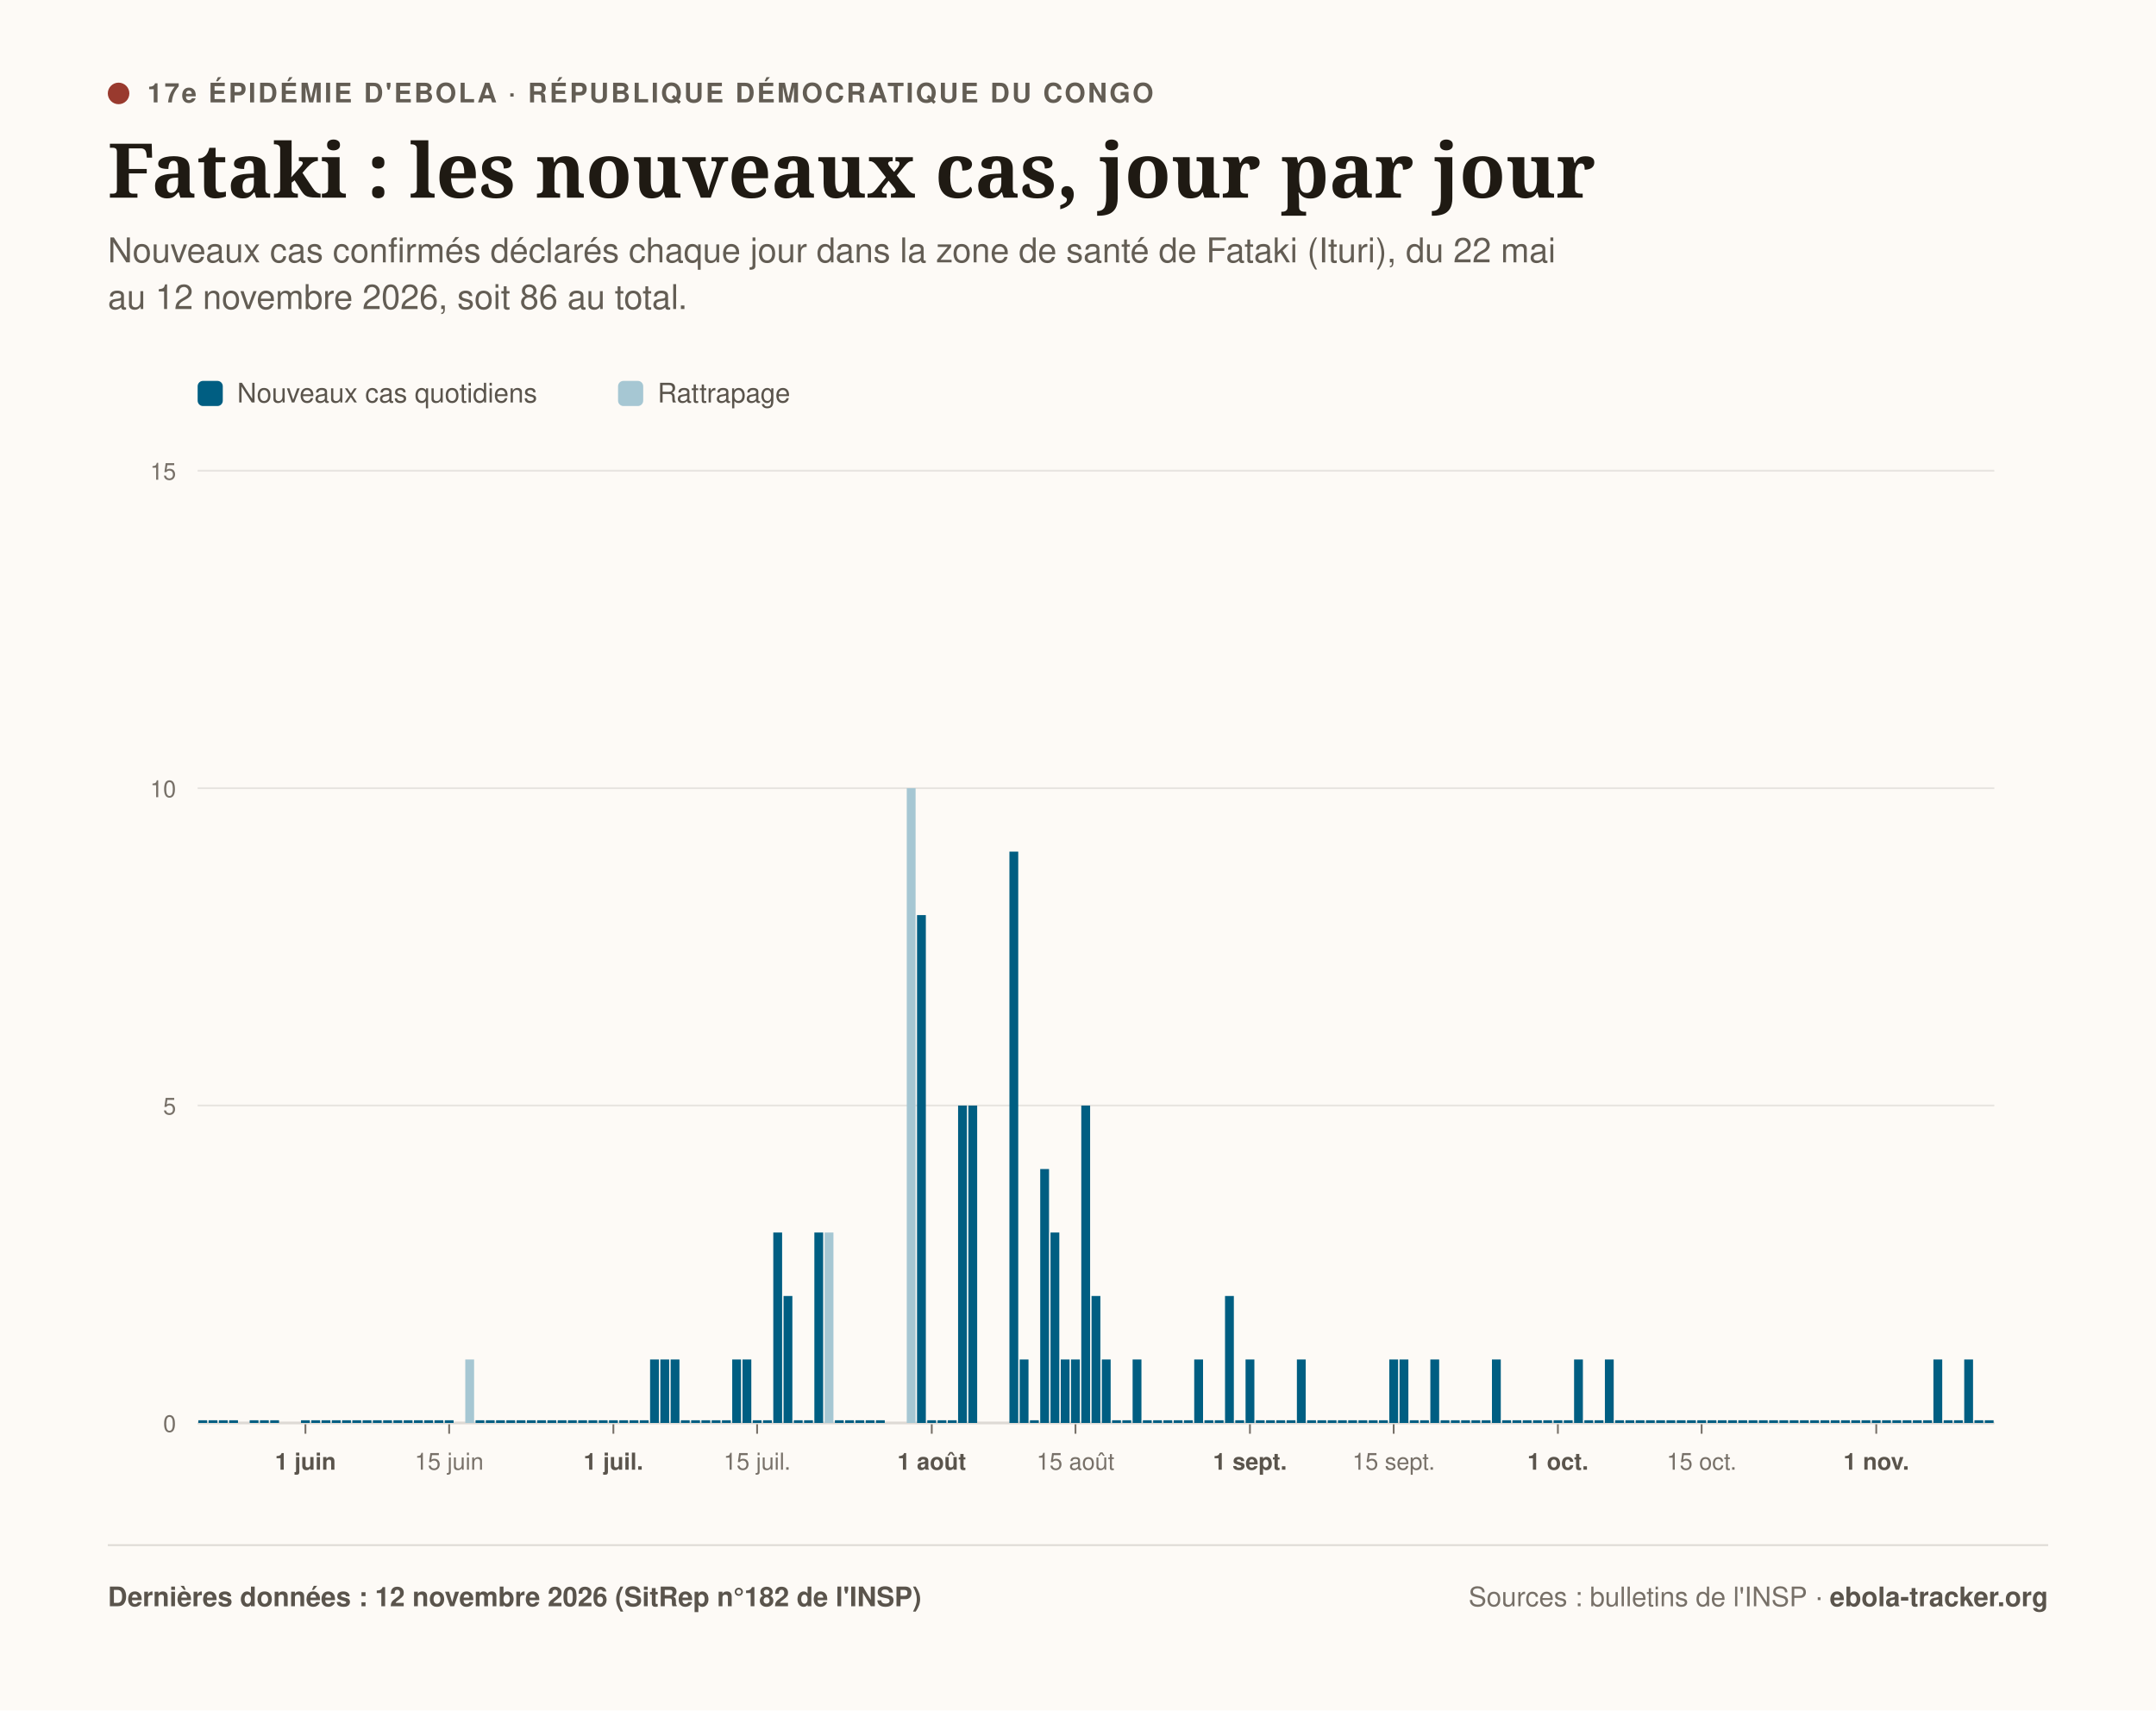
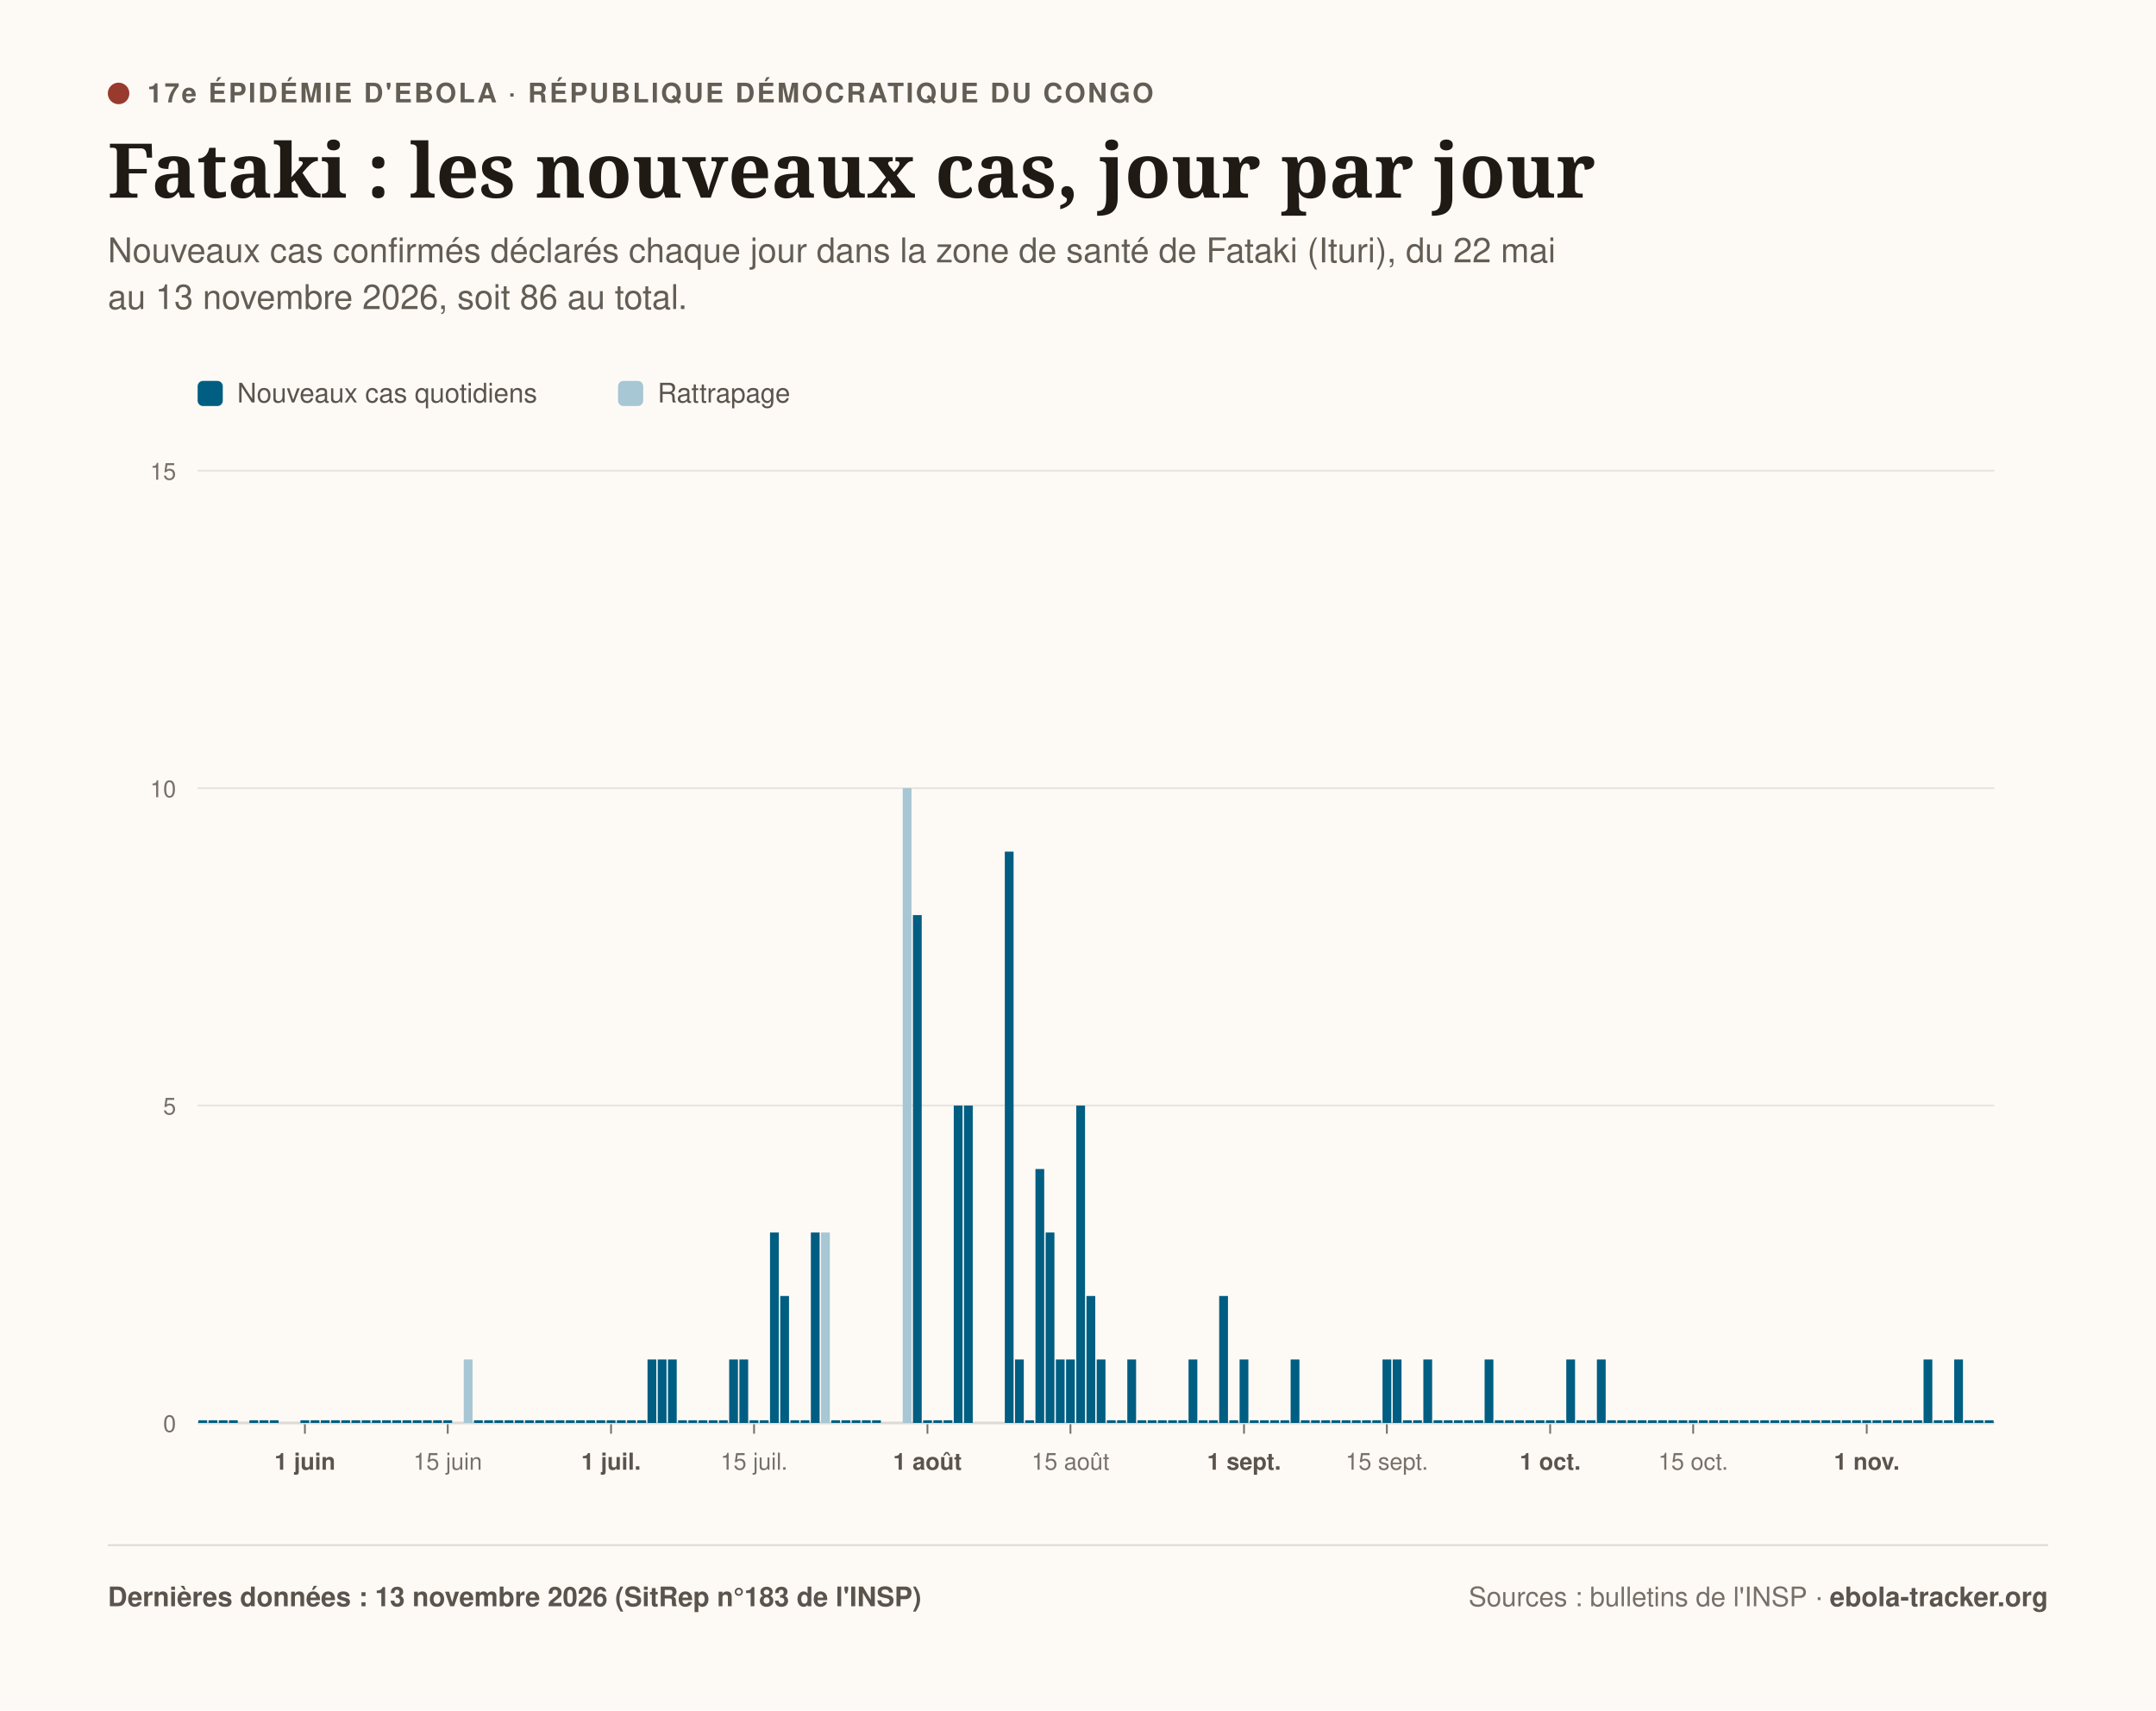
- <svg xmlns="http://www.w3.org/2000/svg" viewBox="0 0 1200 952" role="img" aria-label="Fataki : les nouveaux cas, jour par jour. Nouveaux cas confirmés déclarés chaque jour dans la zone de santé de Fataki (Ituri), du 22 mai au 12 novembre 2026, soit 86 au total.">
+ <svg xmlns="http://www.w3.org/2000/svg" viewBox="0 0 1200 952" role="img" aria-label="Fataki : les nouveaux cas, jour par jour. Nouveaux cas confirmés déclarés chaque jour dans la zone de santé de Fataki (Ituri), du 22 mai au 13 novembre 2026, soit 86 au total.">
  <rect width="1200" height="952" fill="#FDFAF6" />
  <circle cx="66" cy="52" r="6" fill="#993A2E" />
  <text x="82.0" y="57.0" font-family="'Public Sans',Helvetica,Arial,sans-serif" font-size="15" font-weight="700" fill="#635D54" text-anchor="start" letter-spacing=".08em">17e ÉPIDÉMIE D'EBOLA · RÉPUBLIQUE DÉMOCRATIQUE DU CONGO</text>
  <text x="60.0" y="110.0" font-family="'Source Serif 4',Georgia,serif" font-size="42" font-weight="600" fill="#1F1A13" text-anchor="start">Fataki : les nouveaux cas, jour par jour</text>
  <text x="60.0" y="146.0" font-family="'Public Sans',Helvetica,Arial,sans-serif" font-size="19" font-weight="400" fill="#635D54" text-anchor="start">Nouveaux cas confirmés déclarés chaque jour dans la zone de santé de Fataki (Ituri), du 22 mai</text>
-   <text x="60.0" y="172.0" font-family="'Public Sans',Helvetica,Arial,sans-serif" font-size="19" font-weight="400" fill="#635D54" text-anchor="start">au 12 novembre 2026, soit 86 au total.</text>
+   <text x="60.0" y="172.0" font-family="'Public Sans',Helvetica,Arial,sans-serif" font-size="19" font-weight="400" fill="#635D54" text-anchor="start">au 13 novembre 2026, soit 86 au total.</text>
  <rect x="110" y="212" width="14" height="14" rx="3" fill="#005E82" />
  <text x="132.0" y="224.0" font-family="'Public Sans',Helvetica,Arial,sans-serif" font-size="15" font-weight="400" fill="#5A544C" text-anchor="start">Nouveaux cas quotidiens</text>
  <rect x="344" y="212" width="14" height="14" rx="3" fill="#a6c7d3" />
  <text x="366.0" y="224.0" font-family="'Public Sans',Helvetica,Arial,sans-serif" font-size="15" font-weight="400" fill="#5A544C" text-anchor="start">Rattrapage</text>
  <line x1="110" x2="1110" y1="792.0" y2="792.0" stroke="#E7E4E0" />
  <text x="98.0" y="797.0" font-family="'Public Sans',Helvetica,Arial,sans-serif" font-size="13" font-weight="400" fill="#777068" text-anchor="end">0</text>
  <line x1="110" x2="1110" y1="615.3" y2="615.3" stroke="#E7E4E0" />
  <text x="98.0" y="620.3" font-family="'Public Sans',Helvetica,Arial,sans-serif" font-size="13" font-weight="400" fill="#777068" text-anchor="end">5</text>
  <line x1="110" x2="1110" y1="438.7" y2="438.7" stroke="#E7E4E0" />
  <text x="98.0" y="443.7" font-family="'Public Sans',Helvetica,Arial,sans-serif" font-size="13" font-weight="400" fill="#777068" text-anchor="end">10</text>
  <line x1="110" x2="1110" y1="262.0" y2="262.0" stroke="#E7E4E0" />
  <text x="98.0" y="267.0" font-family="'Public Sans',Helvetica,Arial,sans-serif" font-size="13" font-weight="400" fill="#777068" text-anchor="end">15</text>
-   <line x1="170.0" x2="170.0" y1="792" y2="798" stroke="#777068" />
-   <text x="170.0" y="818.0" font-family="'Public Sans',Helvetica,Arial,sans-serif" font-size="13" font-weight="600" fill="#5A544C" text-anchor="middle">1 juin</text>
-   <line x1="250.0" x2="250.0" y1="792" y2="798" stroke="#777068" />
-   <text x="250.0" y="818.0" font-family="'Public Sans',Helvetica,Arial,sans-serif" font-size="13" font-weight="400" fill="#777068" text-anchor="middle">15 juin</text>
-   <line x1="341.4" x2="341.4" y1="792" y2="798" stroke="#777068" />
-   <text x="341.4" y="818.0" font-family="'Public Sans',Helvetica,Arial,sans-serif" font-size="13" font-weight="600" fill="#5A544C" text-anchor="middle">1 juil.</text>
-   <line x1="421.4" x2="421.4" y1="792" y2="798" stroke="#777068" />
-   <text x="421.4" y="818.0" font-family="'Public Sans',Helvetica,Arial,sans-serif" font-size="13" font-weight="400" fill="#777068" text-anchor="middle">15 juil.</text>
-   <line x1="518.6" x2="518.6" y1="792" y2="798" stroke="#777068" />
-   <text x="518.6" y="818.0" font-family="'Public Sans',Helvetica,Arial,sans-serif" font-size="13" font-weight="600" fill="#5A544C" text-anchor="middle">1 août</text>
-   <line x1="598.6" x2="598.6" y1="792" y2="798" stroke="#777068" />
-   <text x="598.6" y="818.0" font-family="'Public Sans',Helvetica,Arial,sans-serif" font-size="13" font-weight="400" fill="#777068" text-anchor="middle">15 août</text>
-   <line x1="695.7" x2="695.7" y1="792" y2="798" stroke="#777068" />
-   <text x="695.7" y="818.0" font-family="'Public Sans',Helvetica,Arial,sans-serif" font-size="13" font-weight="600" fill="#5A544C" text-anchor="middle">1 sept.</text>
-   <line x1="775.7" x2="775.7" y1="792" y2="798" stroke="#777068" />
-   <text x="775.7" y="818.0" font-family="'Public Sans',Helvetica,Arial,sans-serif" font-size="13" font-weight="400" fill="#777068" text-anchor="middle">15 sept.</text>
-   <line x1="867.1" x2="867.1" y1="792" y2="798" stroke="#777068" />
-   <text x="867.1" y="818.0" font-family="'Public Sans',Helvetica,Arial,sans-serif" font-size="13" font-weight="600" fill="#5A544C" text-anchor="middle">1 oct.</text>
-   <line x1="947.1" x2="947.1" y1="792" y2="798" stroke="#777068" />
-   <text x="947.1" y="818.0" font-family="'Public Sans',Helvetica,Arial,sans-serif" font-size="13" font-weight="400" fill="#777068" text-anchor="middle">15 oct.</text>
-   <line x1="1044.3" x2="1044.3" y1="792" y2="798" stroke="#777068" />
-   <text x="1044.3" y="818.0" font-family="'Public Sans',Helvetica,Arial,sans-serif" font-size="13" font-weight="600" fill="#5A544C" text-anchor="middle">1 nov.</text>
+   <line x1="169.7" x2="169.7" y1="792" y2="798" stroke="#777068" />
+   <text x="169.7" y="818.0" font-family="'Public Sans',Helvetica,Arial,sans-serif" font-size="13" font-weight="600" fill="#5A544C" text-anchor="middle">1 juin</text>
+   <line x1="249.2" x2="249.2" y1="792" y2="798" stroke="#777068" />
+   <text x="249.2" y="818.0" font-family="'Public Sans',Helvetica,Arial,sans-serif" font-size="13" font-weight="400" fill="#777068" text-anchor="middle">15 juin</text>
+   <line x1="340.1" x2="340.1" y1="792" y2="798" stroke="#777068" />
+   <text x="340.1" y="818.0" font-family="'Public Sans',Helvetica,Arial,sans-serif" font-size="13" font-weight="600" fill="#5A544C" text-anchor="middle">1 juil.</text>
+   <line x1="419.7" x2="419.7" y1="792" y2="798" stroke="#777068" />
+   <text x="419.7" y="818.0" font-family="'Public Sans',Helvetica,Arial,sans-serif" font-size="13" font-weight="400" fill="#777068" text-anchor="middle">15 juil.</text>
+   <line x1="516.2" x2="516.2" y1="792" y2="798" stroke="#777068" />
+   <text x="516.2" y="818.0" font-family="'Public Sans',Helvetica,Arial,sans-serif" font-size="13" font-weight="600" fill="#5A544C" text-anchor="middle">1 août</text>
+   <line x1="595.8" x2="595.8" y1="792" y2="798" stroke="#777068" />
+   <text x="595.8" y="818.0" font-family="'Public Sans',Helvetica,Arial,sans-serif" font-size="13" font-weight="400" fill="#777068" text-anchor="middle">15 août</text>
+   <line x1="692.4" x2="692.4" y1="792" y2="798" stroke="#777068" />
+   <text x="692.4" y="818.0" font-family="'Public Sans',Helvetica,Arial,sans-serif" font-size="13" font-weight="600" fill="#5A544C" text-anchor="middle">1 sept.</text>
+   <line x1="771.9" x2="771.9" y1="792" y2="798" stroke="#777068" />
+   <text x="771.9" y="818.0" font-family="'Public Sans',Helvetica,Arial,sans-serif" font-size="13" font-weight="400" fill="#777068" text-anchor="middle">15 sept.</text>
+   <line x1="862.8" x2="862.8" y1="792" y2="798" stroke="#777068" />
+   <text x="862.8" y="818.0" font-family="'Public Sans',Helvetica,Arial,sans-serif" font-size="13" font-weight="600" fill="#5A544C" text-anchor="middle">1 oct.</text>
+   <line x1="942.4" x2="942.4" y1="792" y2="798" stroke="#777068" />
+   <text x="942.4" y="818.0" font-family="'Public Sans',Helvetica,Arial,sans-serif" font-size="13" font-weight="400" fill="#777068" text-anchor="middle">15 oct.</text>
+   <line x1="1039.0" x2="1039.0" y1="792" y2="798" stroke="#777068" />
+   <text x="1039.0" y="818.0" font-family="'Public Sans',Helvetica,Arial,sans-serif" font-size="13" font-weight="600" fill="#5A544C" text-anchor="middle">1 nov.</text>
  <line x1="110" x2="1110" y1="792" y2="792" stroke="#DEDAD5" stroke-width="1.5" />
-   <rect x="110.40" y="790.50" width="4.91" height="1.50" fill="#005E82" />
-   <rect x="116.11" y="790.50" width="4.91" height="1.50" fill="#005E82" />
-   <rect x="121.83" y="790.50" width="4.91" height="1.50" fill="#005E82" />
-   <rect x="127.54" y="790.50" width="4.91" height="1.50" fill="#005E82" />
-   <rect x="138.97" y="790.50" width="4.91" height="1.50" fill="#005E82" />
-   <rect x="144.69" y="790.50" width="4.91" height="1.50" fill="#005E82" />
-   <rect x="150.40" y="790.50" width="4.91" height="1.50" fill="#005E82" />
-   <rect x="167.54" y="790.50" width="4.91" height="1.50" fill="#005E82" />
-   <rect x="173.26" y="790.50" width="4.91" height="1.50" fill="#005E82" />
-   <rect x="178.97" y="790.50" width="4.91" height="1.50" fill="#005E82" />
-   <rect x="184.69" y="790.50" width="4.91" height="1.50" fill="#005E82" />
-   <rect x="190.40" y="790.50" width="4.91" height="1.50" fill="#005E82" />
-   <rect x="196.11" y="790.50" width="4.91" height="1.50" fill="#005E82" />
-   <rect x="201.83" y="790.50" width="4.91" height="1.50" fill="#005E82" />
-   <rect x="207.54" y="790.50" width="4.91" height="1.50" fill="#005E82" />
-   <rect x="213.26" y="790.50" width="4.91" height="1.50" fill="#005E82" />
-   <rect x="218.97" y="790.50" width="4.91" height="1.50" fill="#005E82" />
-   <rect x="224.69" y="790.50" width="4.91" height="1.50" fill="#005E82" />
-   <rect x="230.40" y="790.50" width="4.91" height="1.50" fill="#005E82" />
-   <rect x="236.11" y="790.50" width="4.91" height="1.50" fill="#005E82" />
-   <rect x="241.83" y="790.50" width="4.91" height="1.50" fill="#005E82" />
-   <rect x="247.54" y="790.50" width="4.91" height="1.50" fill="#005E82" />
-   <rect x="258.97" y="756.67" width="4.91" height="35.33" fill="#a6c7d3" />
-   <rect x="264.69" y="790.50" width="4.91" height="1.50" fill="#005E82" />
-   <rect x="270.40" y="790.50" width="4.91" height="1.50" fill="#005E82" />
-   <rect x="276.11" y="790.50" width="4.91" height="1.50" fill="#005E82" />
-   <rect x="281.83" y="790.50" width="4.91" height="1.50" fill="#005E82" />
-   <rect x="287.54" y="790.50" width="4.91" height="1.50" fill="#005E82" />
-   <rect x="293.26" y="790.50" width="4.91" height="1.50" fill="#005E82" />
-   <rect x="298.97" y="790.50" width="4.91" height="1.50" fill="#005E82" />
-   <rect x="304.69" y="790.50" width="4.91" height="1.50" fill="#005E82" />
-   <rect x="310.40" y="790.50" width="4.91" height="1.50" fill="#005E82" />
-   <rect x="316.11" y="790.50" width="4.91" height="1.50" fill="#005E82" />
-   <rect x="321.83" y="790.50" width="4.91" height="1.50" fill="#005E82" />
-   <rect x="327.54" y="790.50" width="4.91" height="1.50" fill="#005E82" />
-   <rect x="333.26" y="790.50" width="4.91" height="1.50" fill="#005E82" />
-   <rect x="338.97" y="790.50" width="4.91" height="1.50" fill="#005E82" />
-   <rect x="344.69" y="790.50" width="4.91" height="1.50" fill="#005E82" />
-   <rect x="350.40" y="790.50" width="4.91" height="1.50" fill="#005E82" />
-   <rect x="356.11" y="790.50" width="4.91" height="1.50" fill="#005E82" />
-   <rect x="361.83" y="756.67" width="4.91" height="35.33" fill="#005E82" />
-   <rect x="367.54" y="756.67" width="4.91" height="35.33" fill="#005E82" />
-   <rect x="373.26" y="756.67" width="4.91" height="35.33" fill="#005E82" />
-   <rect x="378.97" y="790.50" width="4.91" height="1.50" fill="#005E82" />
-   <rect x="384.69" y="790.50" width="4.91" height="1.50" fill="#005E82" />
-   <rect x="390.40" y="790.50" width="4.91" height="1.50" fill="#005E82" />
-   <rect x="396.11" y="790.50" width="4.91" height="1.50" fill="#005E82" />
-   <rect x="401.83" y="790.50" width="4.91" height="1.50" fill="#005E82" />
-   <rect x="407.54" y="756.67" width="4.91" height="35.33" fill="#005E82" />
-   <rect x="413.26" y="756.67" width="4.91" height="35.33" fill="#005E82" />
-   <rect x="418.97" y="790.50" width="4.91" height="1.50" fill="#005E82" />
-   <rect x="424.69" y="790.50" width="4.91" height="1.50" fill="#005E82" />
-   <rect x="430.40" y="686.00" width="4.91" height="106.00" fill="#005E82" />
-   <rect x="436.11" y="721.33" width="4.91" height="70.67" fill="#005E82" />
-   <rect x="441.83" y="790.50" width="4.91" height="1.50" fill="#005E82" />
-   <rect x="447.54" y="790.50" width="4.91" height="1.50" fill="#005E82" />
-   <rect x="453.26" y="686.00" width="4.91" height="106.00" fill="#005E82" />
-   <rect x="458.97" y="686.00" width="4.91" height="106.00" fill="#a6c7d3" />
-   <rect x="464.69" y="790.50" width="4.91" height="1.50" fill="#005E82" />
-   <rect x="470.40" y="790.50" width="4.91" height="1.50" fill="#005E82" />
-   <rect x="476.11" y="790.50" width="4.91" height="1.50" fill="#005E82" />
-   <rect x="481.83" y="790.50" width="4.91" height="1.50" fill="#005E82" />
-   <rect x="487.54" y="790.50" width="4.91" height="1.50" fill="#005E82" />
-   <rect x="504.69" y="438.67" width="4.91" height="353.33" fill="#a6c7d3" />
-   <rect x="510.40" y="509.33" width="4.91" height="282.67" fill="#005E82" />
-   <rect x="516.11" y="790.50" width="4.91" height="1.50" fill="#005E82" />
-   <rect x="521.83" y="790.50" width="4.91" height="1.50" fill="#005E82" />
-   <rect x="527.54" y="790.50" width="4.91" height="1.50" fill="#005E82" />
-   <rect x="533.26" y="615.33" width="4.91" height="176.67" fill="#005E82" />
-   <rect x="538.97" y="615.33" width="4.91" height="176.67" fill="#005E82" />
-   <rect x="561.83" y="474.00" width="4.91" height="318.00" fill="#005E82" />
-   <rect x="567.54" y="756.67" width="4.91" height="35.33" fill="#005E82" />
-   <rect x="573.26" y="790.50" width="4.91" height="1.50" fill="#005E82" />
-   <rect x="578.97" y="650.67" width="4.91" height="141.33" fill="#005E82" />
-   <rect x="584.69" y="686.00" width="4.91" height="106.00" fill="#005E82" />
-   <rect x="590.40" y="756.67" width="4.91" height="35.33" fill="#005E82" />
-   <rect x="596.11" y="756.67" width="4.91" height="35.33" fill="#005E82" />
-   <rect x="601.83" y="615.33" width="4.91" height="176.67" fill="#005E82" />
-   <rect x="607.54" y="721.33" width="4.91" height="70.67" fill="#005E82" />
-   <rect x="613.26" y="756.67" width="4.91" height="35.33" fill="#005E82" />
-   <rect x="618.97" y="790.50" width="4.91" height="1.50" fill="#005E82" />
-   <rect x="624.69" y="790.50" width="4.91" height="1.50" fill="#005E82" />
-   <rect x="630.40" y="756.67" width="4.91" height="35.33" fill="#005E82" />
-   <rect x="636.11" y="790.50" width="4.91" height="1.50" fill="#005E82" />
-   <rect x="641.83" y="790.50" width="4.91" height="1.50" fill="#005E82" />
-   <rect x="647.54" y="790.50" width="4.91" height="1.50" fill="#005E82" />
-   <rect x="653.26" y="790.50" width="4.91" height="1.50" fill="#005E82" />
-   <rect x="658.97" y="790.50" width="4.91" height="1.50" fill="#005E82" />
-   <rect x="664.69" y="756.67" width="4.91" height="35.33" fill="#005E82" />
-   <rect x="670.40" y="790.50" width="4.91" height="1.50" fill="#005E82" />
-   <rect x="676.11" y="790.50" width="4.91" height="1.50" fill="#005E82" />
-   <rect x="681.83" y="721.33" width="4.91" height="70.67" fill="#005E82" />
-   <rect x="687.54" y="790.50" width="4.91" height="1.50" fill="#005E82" />
-   <rect x="693.26" y="756.67" width="4.91" height="35.33" fill="#005E82" />
-   <rect x="698.97" y="790.50" width="4.91" height="1.50" fill="#005E82" />
-   <rect x="704.69" y="790.50" width="4.91" height="1.50" fill="#005E82" />
-   <rect x="710.40" y="790.50" width="4.91" height="1.50" fill="#005E82" />
-   <rect x="716.11" y="790.50" width="4.91" height="1.50" fill="#005E82" />
-   <rect x="721.83" y="756.67" width="4.91" height="35.33" fill="#005E82" />
-   <rect x="727.54" y="790.50" width="4.91" height="1.50" fill="#005E82" />
-   <rect x="733.26" y="790.50" width="4.91" height="1.50" fill="#005E82" />
-   <rect x="738.97" y="790.50" width="4.91" height="1.50" fill="#005E82" />
-   <rect x="744.69" y="790.50" width="4.91" height="1.50" fill="#005E82" />
-   <rect x="750.40" y="790.50" width="4.91" height="1.50" fill="#005E82" />
-   <rect x="756.11" y="790.50" width="4.91" height="1.50" fill="#005E82" />
-   <rect x="761.83" y="790.50" width="4.91" height="1.50" fill="#005E82" />
-   <rect x="767.54" y="790.50" width="4.91" height="1.50" fill="#005E82" />
-   <rect x="773.26" y="756.67" width="4.91" height="35.33" fill="#005E82" />
-   <rect x="778.97" y="756.67" width="4.91" height="35.33" fill="#005E82" />
-   <rect x="784.69" y="790.50" width="4.91" height="1.50" fill="#005E82" />
-   <rect x="790.40" y="790.50" width="4.91" height="1.50" fill="#005E82" />
-   <rect x="796.11" y="756.67" width="4.91" height="35.33" fill="#005E82" />
-   <rect x="801.83" y="790.50" width="4.91" height="1.50" fill="#005E82" />
-   <rect x="807.54" y="790.50" width="4.91" height="1.50" fill="#005E82" />
-   <rect x="813.26" y="790.50" width="4.91" height="1.50" fill="#005E82" />
-   <rect x="818.97" y="790.50" width="4.91" height="1.50" fill="#005E82" />
-   <rect x="824.69" y="790.50" width="4.91" height="1.50" fill="#005E82" />
-   <rect x="830.40" y="756.67" width="4.91" height="35.33" fill="#005E82" />
-   <rect x="836.11" y="790.50" width="4.91" height="1.50" fill="#005E82" />
-   <rect x="841.83" y="790.50" width="4.91" height="1.50" fill="#005E82" />
-   <rect x="847.54" y="790.50" width="4.91" height="1.50" fill="#005E82" />
-   <rect x="853.26" y="790.50" width="4.91" height="1.50" fill="#005E82" />
-   <rect x="858.97" y="790.50" width="4.91" height="1.50" fill="#005E82" />
-   <rect x="864.69" y="790.50" width="4.91" height="1.50" fill="#005E82" />
-   <rect x="870.40" y="790.50" width="4.91" height="1.50" fill="#005E82" />
-   <rect x="876.11" y="756.67" width="4.91" height="35.33" fill="#005E82" />
-   <rect x="881.83" y="790.50" width="4.91" height="1.50" fill="#005E82" />
-   <rect x="887.54" y="790.50" width="4.91" height="1.50" fill="#005E82" />
-   <rect x="893.26" y="756.67" width="4.91" height="35.33" fill="#005E82" />
-   <rect x="898.97" y="790.50" width="4.91" height="1.50" fill="#005E82" />
-   <rect x="904.69" y="790.50" width="4.91" height="1.50" fill="#005E82" />
-   <rect x="910.40" y="790.50" width="4.91" height="1.50" fill="#005E82" />
-   <rect x="916.11" y="790.50" width="4.91" height="1.50" fill="#005E82" />
-   <rect x="921.83" y="790.50" width="4.91" height="1.50" fill="#005E82" />
-   <rect x="927.54" y="790.50" width="4.91" height="1.50" fill="#005E82" />
-   <rect x="933.26" y="790.50" width="4.91" height="1.50" fill="#005E82" />
-   <rect x="938.97" y="790.50" width="4.91" height="1.50" fill="#005E82" />
-   <rect x="944.69" y="790.50" width="4.91" height="1.50" fill="#005E82" />
-   <rect x="950.40" y="790.50" width="4.91" height="1.50" fill="#005E82" />
-   <rect x="956.11" y="790.50" width="4.91" height="1.50" fill="#005E82" />
-   <rect x="961.83" y="790.50" width="4.91" height="1.50" fill="#005E82" />
-   <rect x="967.54" y="790.50" width="4.91" height="1.50" fill="#005E82" />
-   <rect x="973.26" y="790.50" width="4.91" height="1.50" fill="#005E82" />
-   <rect x="978.97" y="790.50" width="4.91" height="1.50" fill="#005E82" />
-   <rect x="984.69" y="790.50" width="4.91" height="1.50" fill="#005E82" />
-   <rect x="990.40" y="790.50" width="4.91" height="1.50" fill="#005E82" />
-   <rect x="996.11" y="790.50" width="4.91" height="1.50" fill="#005E82" />
-   <rect x="1001.83" y="790.50" width="4.91" height="1.50" fill="#005E82" />
-   <rect x="1007.54" y="790.50" width="4.91" height="1.50" fill="#005E82" />
-   <rect x="1013.26" y="790.50" width="4.91" height="1.50" fill="#005E82" />
-   <rect x="1018.97" y="790.50" width="4.91" height="1.50" fill="#005E82" />
-   <rect x="1024.69" y="790.50" width="4.91" height="1.50" fill="#005E82" />
-   <rect x="1030.40" y="790.50" width="4.91" height="1.50" fill="#005E82" />
-   <rect x="1036.11" y="790.50" width="4.91" height="1.50" fill="#005E82" />
-   <rect x="1041.83" y="790.50" width="4.91" height="1.50" fill="#005E82" />
-   <rect x="1047.54" y="790.50" width="4.91" height="1.50" fill="#005E82" />
-   <rect x="1053.26" y="790.50" width="4.91" height="1.50" fill="#005E82" />
-   <rect x="1058.97" y="790.50" width="4.91" height="1.50" fill="#005E82" />
-   <rect x="1064.69" y="790.50" width="4.91" height="1.50" fill="#005E82" />
-   <rect x="1070.40" y="790.50" width="4.91" height="1.50" fill="#005E82" />
-   <rect x="1076.11" y="756.67" width="4.91" height="35.33" fill="#005E82" />
-   <rect x="1081.83" y="790.50" width="4.91" height="1.50" fill="#005E82" />
-   <rect x="1087.54" y="790.50" width="4.91" height="1.50" fill="#005E82" />
-   <rect x="1093.26" y="756.67" width="4.91" height="35.33" fill="#005E82" />
-   <rect x="1098.97" y="790.50" width="4.91" height="1.50" fill="#005E82" />
-   <rect x="1104.69" y="790.50" width="4.91" height="1.50" fill="#005E82" />
+   <rect x="110.40" y="790.50" width="4.89" height="1.50" fill="#005E82" />
+   <rect x="116.08" y="790.50" width="4.89" height="1.50" fill="#005E82" />
+   <rect x="121.76" y="790.50" width="4.89" height="1.50" fill="#005E82" />
+   <rect x="127.44" y="790.50" width="4.89" height="1.50" fill="#005E82" />
+   <rect x="138.81" y="790.50" width="4.89" height="1.50" fill="#005E82" />
+   <rect x="144.49" y="790.50" width="4.89" height="1.50" fill="#005E82" />
+   <rect x="150.17" y="790.50" width="4.89" height="1.50" fill="#005E82" />
+   <rect x="167.22" y="790.50" width="4.89" height="1.50" fill="#005E82" />
+   <rect x="172.90" y="790.50" width="4.89" height="1.50" fill="#005E82" />
+   <rect x="178.58" y="790.50" width="4.89" height="1.50" fill="#005E82" />
+   <rect x="184.26" y="790.50" width="4.89" height="1.50" fill="#005E82" />
+   <rect x="189.94" y="790.50" width="4.89" height="1.50" fill="#005E82" />
+   <rect x="195.62" y="790.50" width="4.89" height="1.50" fill="#005E82" />
+   <rect x="201.31" y="790.50" width="4.89" height="1.50" fill="#005E82" />
+   <rect x="206.99" y="790.50" width="4.89" height="1.50" fill="#005E82" />
+   <rect x="212.67" y="790.50" width="4.89" height="1.50" fill="#005E82" />
+   <rect x="218.35" y="790.50" width="4.89" height="1.50" fill="#005E82" />
+   <rect x="224.03" y="790.50" width="4.89" height="1.50" fill="#005E82" />
+   <rect x="229.72" y="790.50" width="4.89" height="1.50" fill="#005E82" />
+   <rect x="235.40" y="790.50" width="4.89" height="1.50" fill="#005E82" />
+   <rect x="241.08" y="790.50" width="4.89" height="1.50" fill="#005E82" />
+   <rect x="246.76" y="790.50" width="4.89" height="1.50" fill="#005E82" />
+   <rect x="258.12" y="756.67" width="4.89" height="35.33" fill="#a6c7d3" />
+   <rect x="263.81" y="790.50" width="4.89" height="1.50" fill="#005E82" />
+   <rect x="269.49" y="790.50" width="4.89" height="1.50" fill="#005E82" />
+   <rect x="275.17" y="790.50" width="4.89" height="1.50" fill="#005E82" />
+   <rect x="280.85" y="790.50" width="4.89" height="1.50" fill="#005E82" />
+   <rect x="286.53" y="790.50" width="4.89" height="1.50" fill="#005E82" />
+   <rect x="292.22" y="790.50" width="4.89" height="1.50" fill="#005E82" />
+   <rect x="297.90" y="790.50" width="4.89" height="1.50" fill="#005E82" />
+   <rect x="303.58" y="790.50" width="4.89" height="1.50" fill="#005E82" />
+   <rect x="309.26" y="790.50" width="4.89" height="1.50" fill="#005E82" />
+   <rect x="314.94" y="790.50" width="4.89" height="1.50" fill="#005E82" />
+   <rect x="320.62" y="790.50" width="4.89" height="1.50" fill="#005E82" />
+   <rect x="326.31" y="790.50" width="4.89" height="1.50" fill="#005E82" />
+   <rect x="331.99" y="790.50" width="4.89" height="1.50" fill="#005E82" />
+   <rect x="337.67" y="790.50" width="4.89" height="1.50" fill="#005E82" />
+   <rect x="343.35" y="790.50" width="4.89" height="1.50" fill="#005E82" />
+   <rect x="349.03" y="790.50" width="4.89" height="1.50" fill="#005E82" />
+   <rect x="354.72" y="790.50" width="4.89" height="1.50" fill="#005E82" />
+   <rect x="360.40" y="756.67" width="4.89" height="35.33" fill="#005E82" />
+   <rect x="366.08" y="756.67" width="4.89" height="35.33" fill="#005E82" />
+   <rect x="371.76" y="756.67" width="4.89" height="35.33" fill="#005E82" />
+   <rect x="377.44" y="790.50" width="4.89" height="1.50" fill="#005E82" />
+   <rect x="383.12" y="790.50" width="4.89" height="1.50" fill="#005E82" />
+   <rect x="388.81" y="790.50" width="4.89" height="1.50" fill="#005E82" />
+   <rect x="394.49" y="790.50" width="4.89" height="1.50" fill="#005E82" />
+   <rect x="400.17" y="790.50" width="4.89" height="1.50" fill="#005E82" />
+   <rect x="405.85" y="756.67" width="4.89" height="35.33" fill="#005E82" />
+   <rect x="411.53" y="756.67" width="4.89" height="35.33" fill="#005E82" />
+   <rect x="417.22" y="790.50" width="4.89" height="1.50" fill="#005E82" />
+   <rect x="422.90" y="790.50" width="4.89" height="1.50" fill="#005E82" />
+   <rect x="428.58" y="686.00" width="4.89" height="106.00" fill="#005E82" />
+   <rect x="434.26" y="721.33" width="4.89" height="70.67" fill="#005E82" />
+   <rect x="439.94" y="790.50" width="4.89" height="1.50" fill="#005E82" />
+   <rect x="445.62" y="790.50" width="4.89" height="1.50" fill="#005E82" />
+   <rect x="451.31" y="686.00" width="4.89" height="106.00" fill="#005E82" />
+   <rect x="456.99" y="686.00" width="4.89" height="106.00" fill="#a6c7d3" />
+   <rect x="462.67" y="790.50" width="4.89" height="1.50" fill="#005E82" />
+   <rect x="468.35" y="790.50" width="4.89" height="1.50" fill="#005E82" />
+   <rect x="474.03" y="790.50" width="4.89" height="1.50" fill="#005E82" />
+   <rect x="479.72" y="790.50" width="4.89" height="1.50" fill="#005E82" />
+   <rect x="485.40" y="790.50" width="4.89" height="1.50" fill="#005E82" />
+   <rect x="502.44" y="438.67" width="4.89" height="353.33" fill="#a6c7d3" />
+   <rect x="508.12" y="509.33" width="4.89" height="282.67" fill="#005E82" />
+   <rect x="513.81" y="790.50" width="4.89" height="1.50" fill="#005E82" />
+   <rect x="519.49" y="790.50" width="4.89" height="1.50" fill="#005E82" />
+   <rect x="525.17" y="790.50" width="4.89" height="1.50" fill="#005E82" />
+   <rect x="530.85" y="615.33" width="4.89" height="176.67" fill="#005E82" />
+   <rect x="536.53" y="615.33" width="4.89" height="176.67" fill="#005E82" />
+   <rect x="559.26" y="474.00" width="4.89" height="318.00" fill="#005E82" />
+   <rect x="564.94" y="756.67" width="4.89" height="35.33" fill="#005E82" />
+   <rect x="570.62" y="790.50" width="4.89" height="1.50" fill="#005E82" />
+   <rect x="576.31" y="650.67" width="4.89" height="141.33" fill="#005E82" />
+   <rect x="581.99" y="686.00" width="4.89" height="106.00" fill="#005E82" />
+   <rect x="587.67" y="756.67" width="4.89" height="35.33" fill="#005E82" />
+   <rect x="593.35" y="756.67" width="4.89" height="35.33" fill="#005E82" />
+   <rect x="599.03" y="615.33" width="4.89" height="176.67" fill="#005E82" />
+   <rect x="604.72" y="721.33" width="4.89" height="70.67" fill="#005E82" />
+   <rect x="610.40" y="756.67" width="4.89" height="35.33" fill="#005E82" />
+   <rect x="616.08" y="790.50" width="4.89" height="1.50" fill="#005E82" />
+   <rect x="621.76" y="790.50" width="4.89" height="1.50" fill="#005E82" />
+   <rect x="627.44" y="756.67" width="4.89" height="35.33" fill="#005E82" />
+   <rect x="633.12" y="790.50" width="4.89" height="1.50" fill="#005E82" />
+   <rect x="638.81" y="790.50" width="4.89" height="1.50" fill="#005E82" />
+   <rect x="644.49" y="790.50" width="4.89" height="1.50" fill="#005E82" />
+   <rect x="650.17" y="790.50" width="4.89" height="1.50" fill="#005E82" />
+   <rect x="655.85" y="790.50" width="4.89" height="1.50" fill="#005E82" />
+   <rect x="661.53" y="756.67" width="4.89" height="35.33" fill="#005E82" />
+   <rect x="667.22" y="790.50" width="4.89" height="1.50" fill="#005E82" />
+   <rect x="672.90" y="790.50" width="4.89" height="1.50" fill="#005E82" />
+   <rect x="678.58" y="721.33" width="4.89" height="70.67" fill="#005E82" />
+   <rect x="684.26" y="790.50" width="4.89" height="1.50" fill="#005E82" />
+   <rect x="689.94" y="756.67" width="4.89" height="35.33" fill="#005E82" />
+   <rect x="695.62" y="790.50" width="4.89" height="1.50" fill="#005E82" />
+   <rect x="701.31" y="790.50" width="4.89" height="1.50" fill="#005E82" />
+   <rect x="706.99" y="790.50" width="4.89" height="1.50" fill="#005E82" />
+   <rect x="712.67" y="790.50" width="4.89" height="1.50" fill="#005E82" />
+   <rect x="718.35" y="756.67" width="4.89" height="35.33" fill="#005E82" />
+   <rect x="724.03" y="790.50" width="4.89" height="1.50" fill="#005E82" />
+   <rect x="729.72" y="790.50" width="4.89" height="1.50" fill="#005E82" />
+   <rect x="735.40" y="790.50" width="4.89" height="1.50" fill="#005E82" />
+   <rect x="741.08" y="790.50" width="4.89" height="1.50" fill="#005E82" />
+   <rect x="746.76" y="790.50" width="4.89" height="1.50" fill="#005E82" />
+   <rect x="752.44" y="790.50" width="4.89" height="1.50" fill="#005E82" />
+   <rect x="758.12" y="790.50" width="4.89" height="1.50" fill="#005E82" />
+   <rect x="763.81" y="790.50" width="4.89" height="1.50" fill="#005E82" />
+   <rect x="769.49" y="756.67" width="4.89" height="35.33" fill="#005E82" />
+   <rect x="775.17" y="756.67" width="4.89" height="35.33" fill="#005E82" />
+   <rect x="780.85" y="790.50" width="4.89" height="1.50" fill="#005E82" />
+   <rect x="786.53" y="790.50" width="4.89" height="1.50" fill="#005E82" />
+   <rect x="792.22" y="756.67" width="4.89" height="35.33" fill="#005E82" />
+   <rect x="797.90" y="790.50" width="4.89" height="1.50" fill="#005E82" />
+   <rect x="803.58" y="790.50" width="4.89" height="1.50" fill="#005E82" />
+   <rect x="809.26" y="790.50" width="4.89" height="1.50" fill="#005E82" />
+   <rect x="814.94" y="790.50" width="4.89" height="1.50" fill="#005E82" />
+   <rect x="820.62" y="790.50" width="4.89" height="1.50" fill="#005E82" />
+   <rect x="826.31" y="756.67" width="4.89" height="35.33" fill="#005E82" />
+   <rect x="831.99" y="790.50" width="4.89" height="1.50" fill="#005E82" />
+   <rect x="837.67" y="790.50" width="4.89" height="1.50" fill="#005E82" />
+   <rect x="843.35" y="790.50" width="4.89" height="1.50" fill="#005E82" />
+   <rect x="849.03" y="790.50" width="4.89" height="1.50" fill="#005E82" />
+   <rect x="854.72" y="790.50" width="4.89" height="1.50" fill="#005E82" />
+   <rect x="860.40" y="790.50" width="4.89" height="1.50" fill="#005E82" />
+   <rect x="866.08" y="790.50" width="4.89" height="1.50" fill="#005E82" />
+   <rect x="871.76" y="756.67" width="4.89" height="35.33" fill="#005E82" />
+   <rect x="877.44" y="790.50" width="4.89" height="1.50" fill="#005E82" />
+   <rect x="883.12" y="790.50" width="4.89" height="1.50" fill="#005E82" />
+   <rect x="888.81" y="756.67" width="4.89" height="35.33" fill="#005E82" />
+   <rect x="894.49" y="790.50" width="4.89" height="1.50" fill="#005E82" />
+   <rect x="900.17" y="790.50" width="4.89" height="1.50" fill="#005E82" />
+   <rect x="905.85" y="790.50" width="4.89" height="1.50" fill="#005E82" />
+   <rect x="911.53" y="790.50" width="4.89" height="1.50" fill="#005E82" />
+   <rect x="917.22" y="790.50" width="4.89" height="1.50" fill="#005E82" />
+   <rect x="922.90" y="790.50" width="4.89" height="1.50" fill="#005E82" />
+   <rect x="928.58" y="790.50" width="4.89" height="1.50" fill="#005E82" />
+   <rect x="934.26" y="790.50" width="4.89" height="1.50" fill="#005E82" />
+   <rect x="939.94" y="790.50" width="4.89" height="1.50" fill="#005E82" />
+   <rect x="945.62" y="790.50" width="4.89" height="1.50" fill="#005E82" />
+   <rect x="951.31" y="790.50" width="4.89" height="1.50" fill="#005E82" />
+   <rect x="956.99" y="790.50" width="4.89" height="1.50" fill="#005E82" />
+   <rect x="962.67" y="790.50" width="4.89" height="1.50" fill="#005E82" />
+   <rect x="968.35" y="790.50" width="4.89" height="1.50" fill="#005E82" />
+   <rect x="974.03" y="790.50" width="4.89" height="1.50" fill="#005E82" />
+   <rect x="979.72" y="790.50" width="4.89" height="1.50" fill="#005E82" />
+   <rect x="985.40" y="790.50" width="4.89" height="1.50" fill="#005E82" />
+   <rect x="991.08" y="790.50" width="4.89" height="1.50" fill="#005E82" />
+   <rect x="996.76" y="790.50" width="4.89" height="1.50" fill="#005E82" />
+   <rect x="1002.44" y="790.50" width="4.89" height="1.50" fill="#005E82" />
+   <rect x="1008.12" y="790.50" width="4.89" height="1.50" fill="#005E82" />
+   <rect x="1013.81" y="790.50" width="4.89" height="1.50" fill="#005E82" />
+   <rect x="1019.49" y="790.50" width="4.89" height="1.50" fill="#005E82" />
+   <rect x="1025.17" y="790.50" width="4.89" height="1.50" fill="#005E82" />
+   <rect x="1030.85" y="790.50" width="4.89" height="1.50" fill="#005E82" />
+   <rect x="1036.53" y="790.50" width="4.89" height="1.50" fill="#005E82" />
+   <rect x="1042.22" y="790.50" width="4.89" height="1.50" fill="#005E82" />
+   <rect x="1047.90" y="790.50" width="4.89" height="1.50" fill="#005E82" />
+   <rect x="1053.58" y="790.50" width="4.89" height="1.50" fill="#005E82" />
+   <rect x="1059.26" y="790.50" width="4.89" height="1.50" fill="#005E82" />
+   <rect x="1064.94" y="790.50" width="4.89" height="1.50" fill="#005E82" />
+   <rect x="1070.62" y="756.67" width="4.89" height="35.33" fill="#005E82" />
+   <rect x="1076.31" y="790.50" width="4.89" height="1.50" fill="#005E82" />
+   <rect x="1081.99" y="790.50" width="4.89" height="1.50" fill="#005E82" />
+   <rect x="1087.67" y="756.67" width="4.89" height="35.33" fill="#005E82" />
+   <rect x="1093.35" y="790.50" width="4.89" height="1.50" fill="#005E82" />
+   <rect x="1099.03" y="790.50" width="4.89" height="1.50" fill="#005E82" />
+   <rect x="1104.72" y="790.50" width="4.89" height="1.50" fill="#005E82" />
  <line x1="60" x2="1140" y1="860" y2="860" stroke="#DEDAD5" />
-   <text x="60.0" y="894.0" font-family="'Public Sans',Helvetica,Arial,sans-serif" font-size="15" font-weight="600" fill="#5A544C" text-anchor="start">Dernières données : 12 novembre 2026 (SitRep n°182 de l'INSP)</text>
+   <text x="60.0" y="894.0" font-family="'Public Sans',Helvetica,Arial,sans-serif" font-size="15" font-weight="600" fill="#5A544C" text-anchor="start">Dernières données : 13 novembre 2026 (SitRep n°183 de l'INSP)</text>
  <text x="1140" y="894" text-anchor="end" font-family="'Public Sans',Helvetica,Arial,sans-serif" font-size="15" fill="#777068">Sources : bulletins de l'INSP · <tspan font-weight="700" fill="#5A544C">ebola-tracker.org</tspan>
  </text>
</svg>
